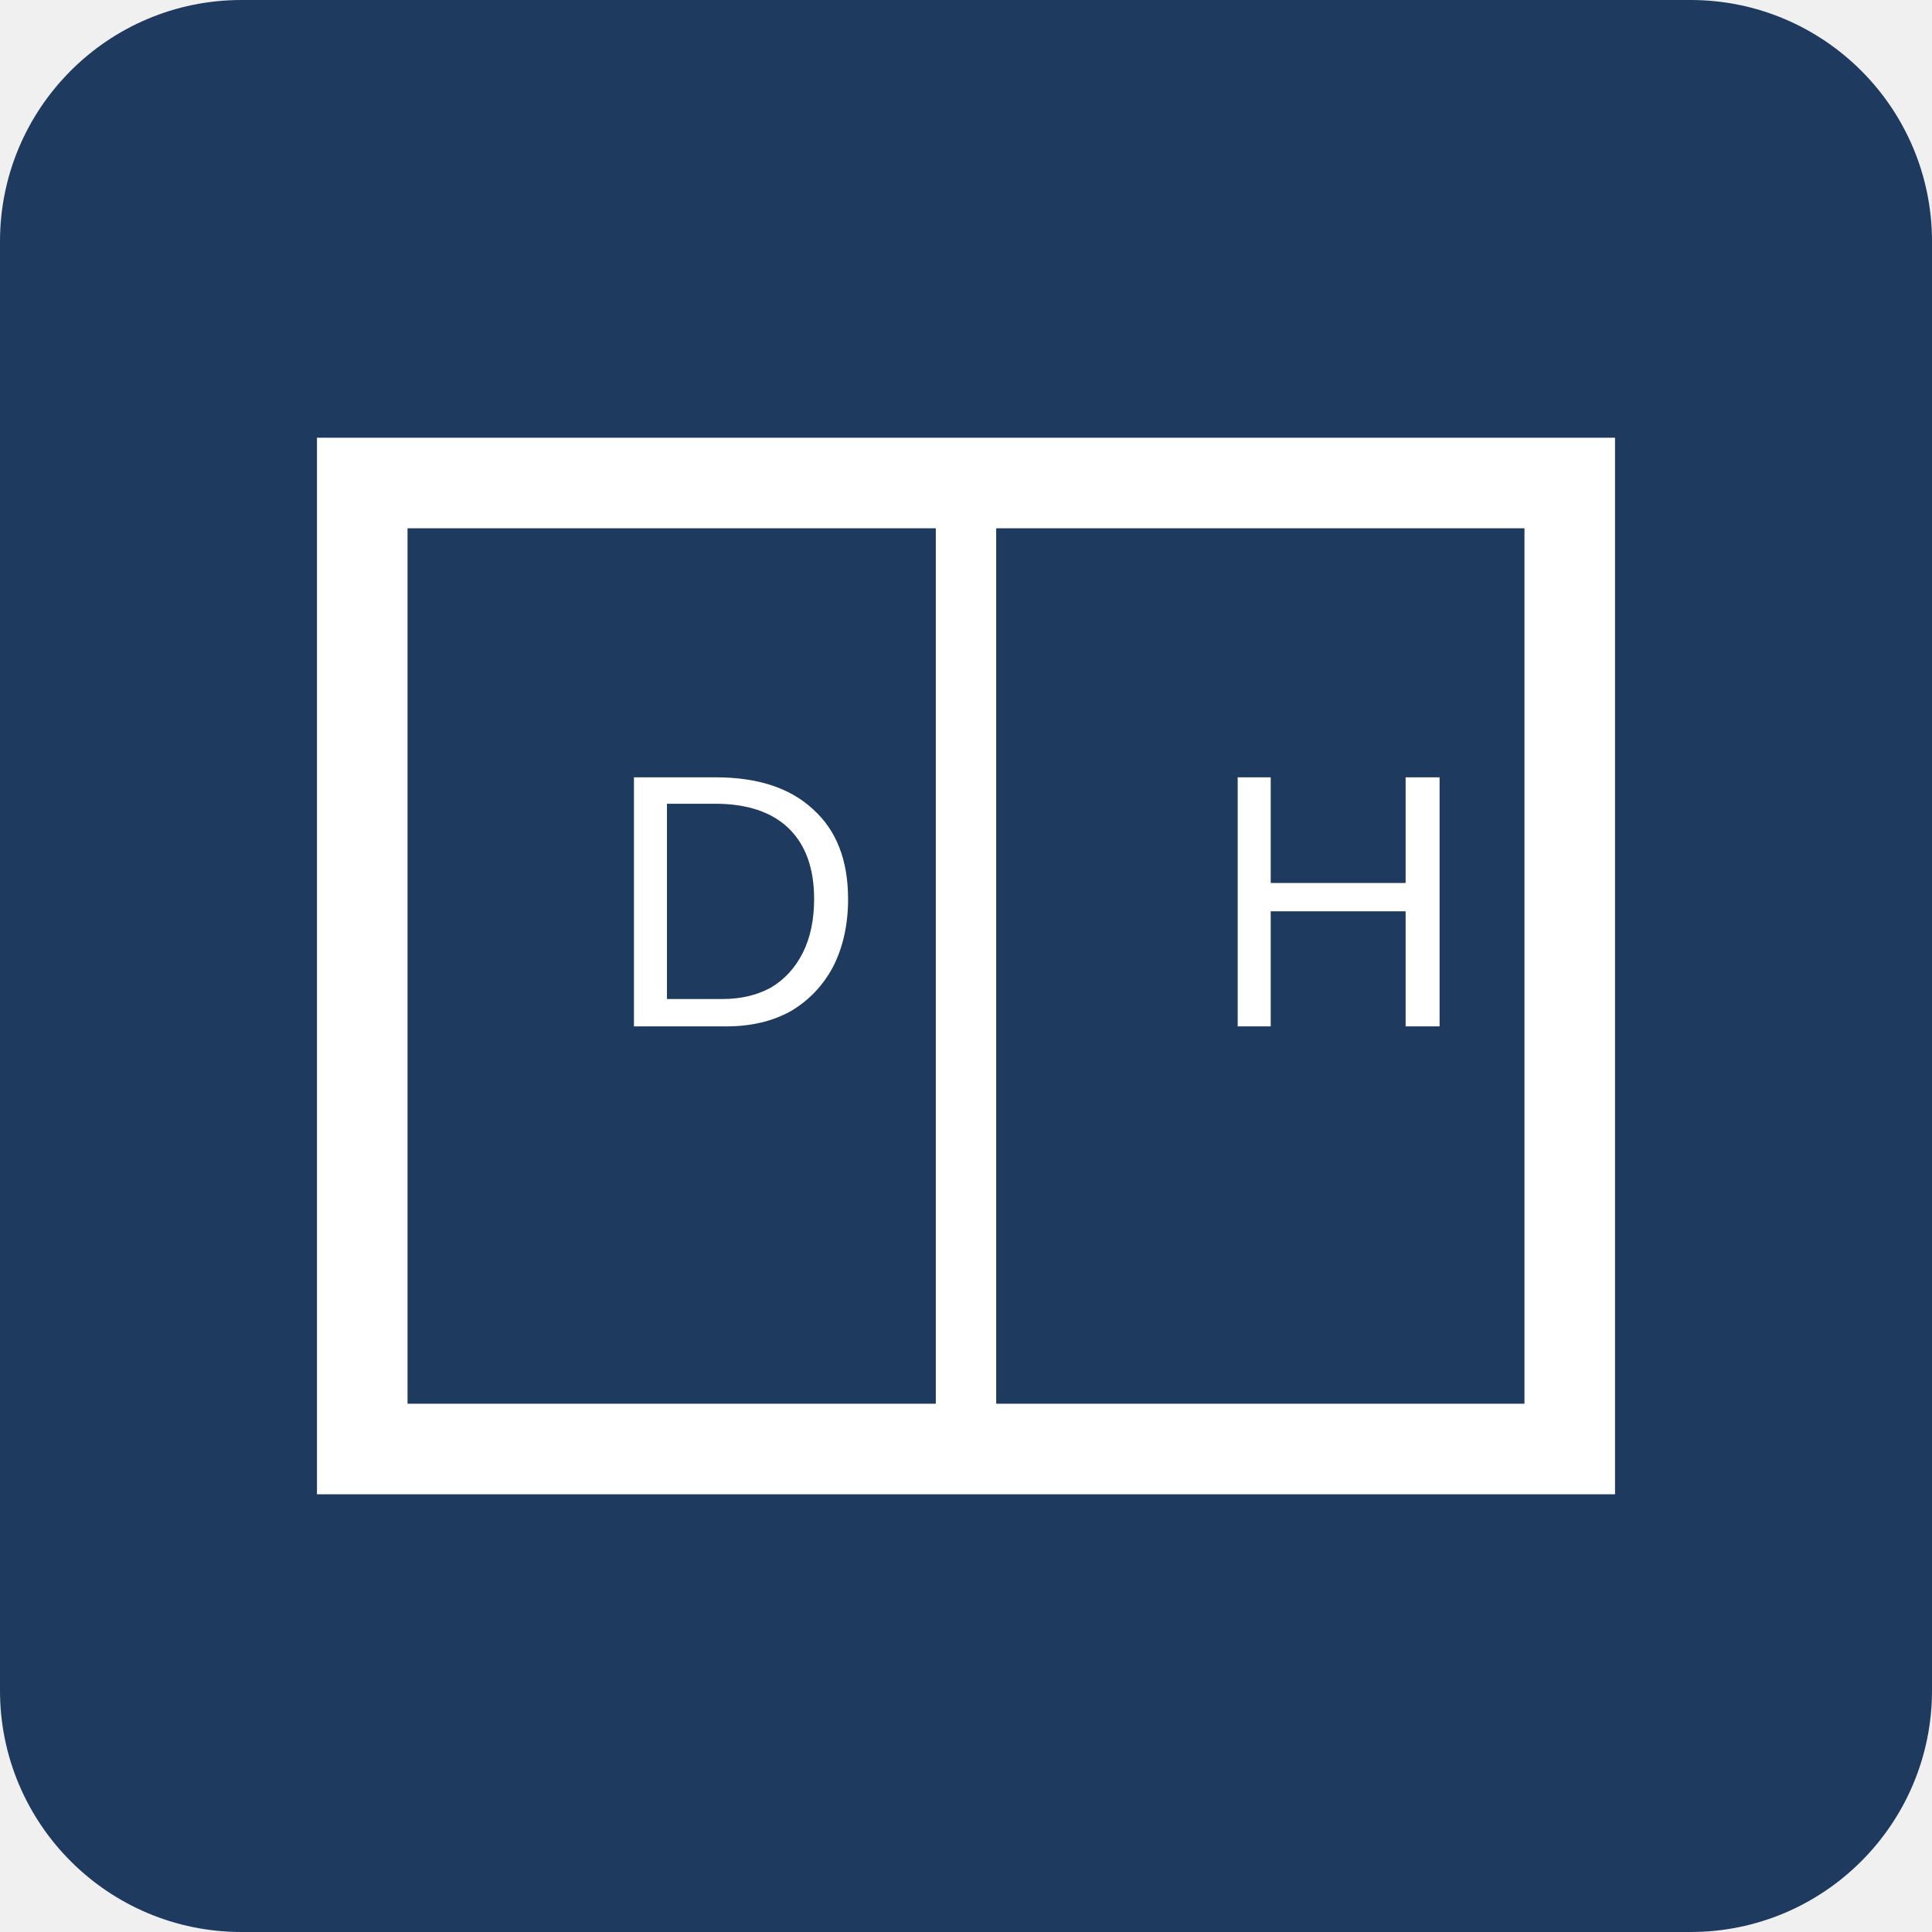
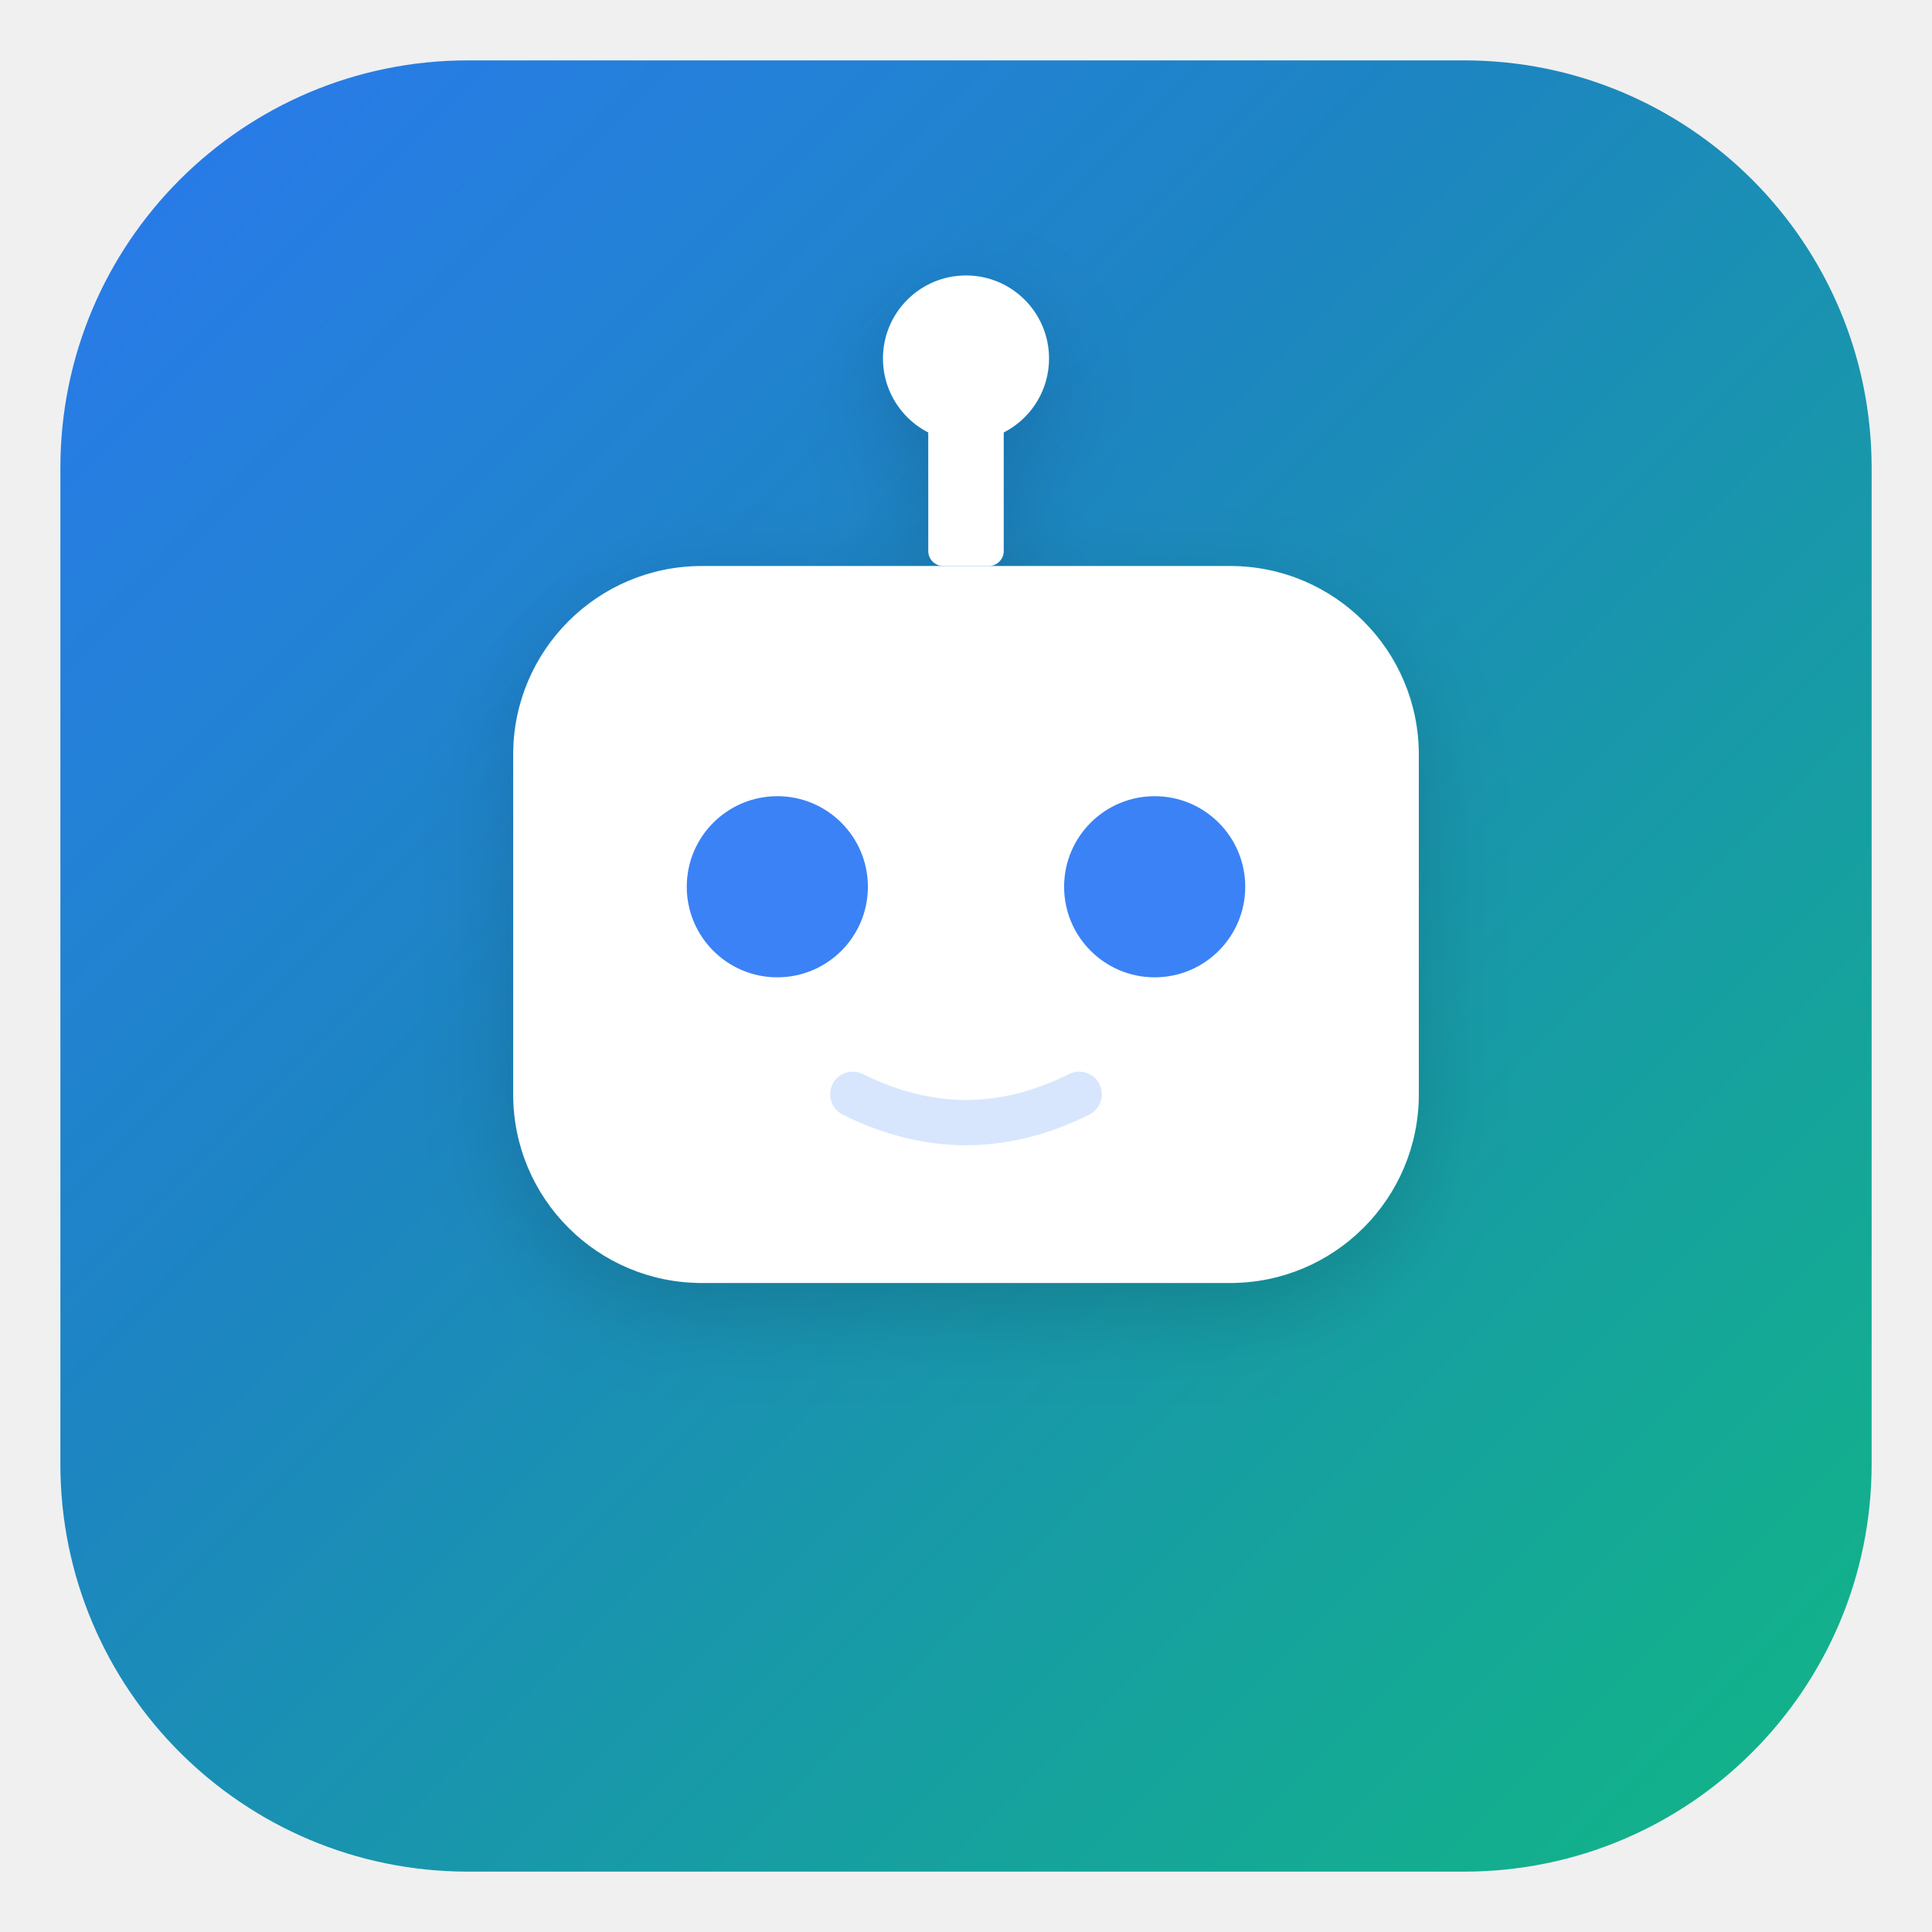
- <svg xmlns="http://www.w3.org/2000/svg" viewBox="0 0 32 32">
-   <rect width="32" height="32" rx="4" fill="#1e3a5f" />
-   <path d="M6 8h20v16H6z" fill="none" stroke="white" stroke-width="1.5" />
-   <line x1="16" y1="8" x2="16" y2="24" stroke="white" stroke-width="1" />
-   <text x="10" y="17" font-family="Arial" font-size="6" fill="white">D</text>
-   <text x="20" y="17" font-family="Arial" font-size="6" fill="white">H</text>
+ <svg xmlns="http://www.w3.org/2000/svg" width="512" height="512" viewBox="0 0 512 512" fill="none">
+   <defs>
+     <linearGradient id="brandGradient" x1="0" y1="0" x2="512" y2="512" gradientUnits="userSpaceOnUse">
+       <stop offset="0%" stop-color="#2563EB" />
+       <stop offset="100%" stop-color="#10B981" />
+     </linearGradient>
+     <linearGradient id="shine" x1="0" y1="0" x2="512" y2="512" gradientUnits="userSpaceOnUse">
+       <stop offset="0%" stop-color="white" stop-opacity="0.2" />
+       <stop offset="40%" stop-color="white" stop-opacity="0" />
+     </linearGradient>
+     <filter id="shadow" x="-50%" y="-50%" width="200%" height="200%">
+       <feDropShadow dx="0" dy="8" stdDeviation="12" flood-color="#000" flood-opacity="0.15" />
+     </filter>
+   </defs>
+   <rect x="16" y="16" width="480" height="480" rx="108" fill="url(#brandGradient)" />
+   <rect x="16" y="16" width="480" height="480" rx="108" fill="url(#shine)" style="mix-blend-mode: overlay;" />
+   <g filter="url(#shadow)">
+     <rect x="246" y="100" width="20" height="50" rx="4" fill="white" />
+     <circle cx="256" cy="95" r="22" fill="white" />
+     <rect x="136" y="150" width="240" height="190" rx="50" fill="white" />
+     <circle cx="206" cy="235" r="24" fill="#3B82F6" />
+     <circle cx="306" cy="235" r="24" fill="#3B82F6" />
+     <path d="M226 290 Q256 305 286 290" stroke="#3B82F6" stroke-width="12" stroke-linecap="round" stroke-opacity="0.2" />
+   </g>
</svg>
